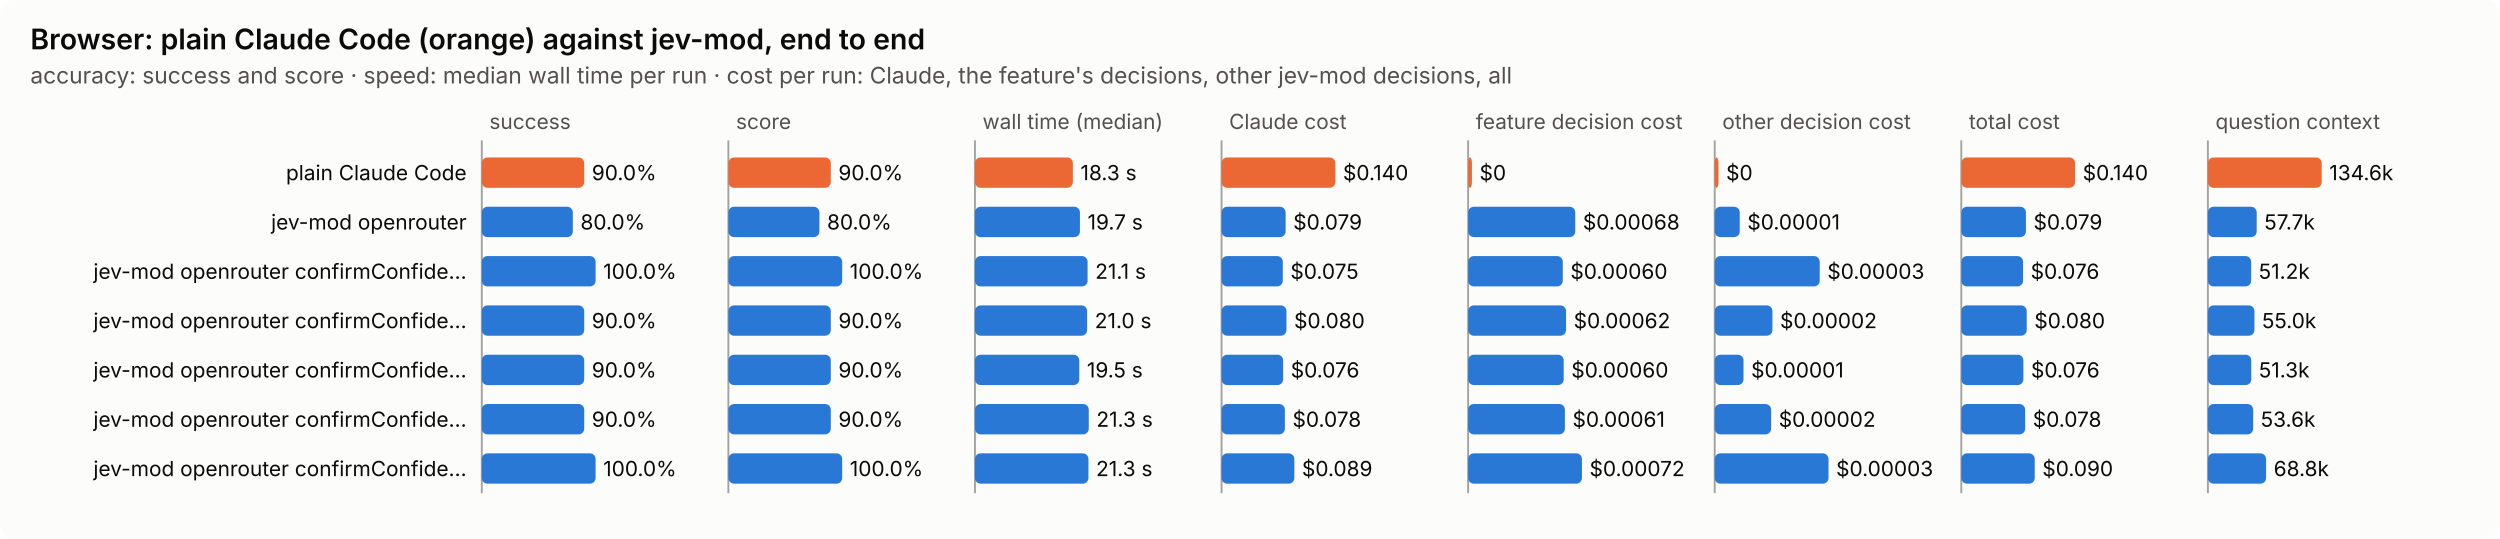
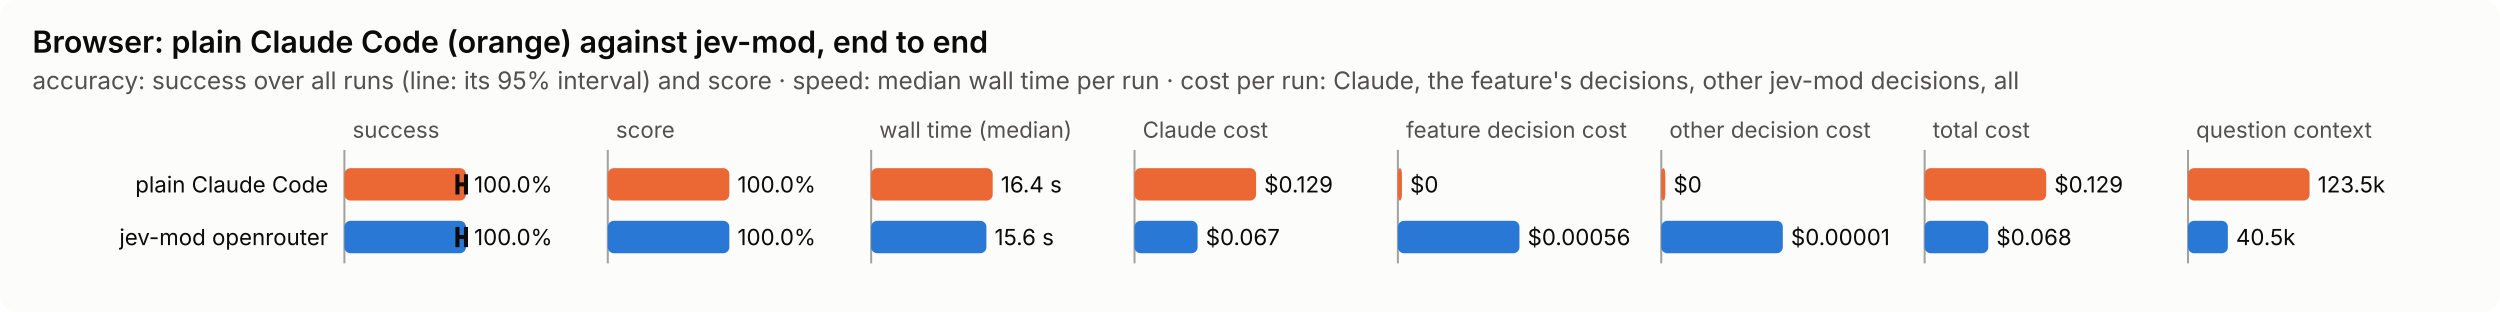
- <svg xmlns="http://www.w3.org/2000/svg" viewBox="0 0 1318 284" width="1318" height="284" role="img" aria-label="Browser: plain Claude Code (orange) against jev-mod, end to end">
+ <svg xmlns="http://www.w3.org/2000/svg" viewBox="0 0 1234 154" width="1234" height="154" role="img" aria-label="Browser: plain Claude Code (orange) against jev-mod, end to end">
  <style>
text{font-family:system-ui,-apple-system,"Segoe UI",sans-serif}
.t{font-size:15px;font-weight:600}.st{font-size:12px}.ax{font-size:11px}.lab{font-size:11px}
.g,.a,.guide{stroke-width:1}.guide{stroke-dasharray:4 4}.fake{font-size:13px;font-weight:700}
- .bg{fill:#fcfcfb}.dot{stroke:#fcfcfb}text{fill:#0b0b0b}.st,.ax{fill:#52514e}.g{stroke:#e4e3df}.a,.guide{stroke:#a3a29c}.l1{stroke:#2a78d6}.d1{fill:#2a78d6}.l2{stroke:#eb6834}.d2{fill:#eb6834}.fake{fill:#c43534}
- @media (prefers-color-scheme: dark){.bg{fill:#1a1a19}.dot{stroke:#1a1a19}text{fill:#f0efec}.st,.ax{fill:#c3c2b7}.g{stroke:#353532}.a,.guide{stroke:#6b6a64}.l1{stroke:#3987e5}.d1{fill:#3987e5}.l2{stroke:#d95926}.d2{fill:#d95926}.fake{fill:#e66767}}
+ .bg{fill:#fcfcfb}.dot{stroke:#fcfcfb}.rg{stroke:#0b0b0b}text{fill:#0b0b0b}.st,.ax{fill:#52514e}.g{stroke:#e4e3df}.a,.guide{stroke:#a3a29c}.l1{stroke:#2a78d6}.d1{fill:#2a78d6}.l2{stroke:#eb6834}.d2{fill:#eb6834}.fake{fill:#c43534}
+ @media (prefers-color-scheme: dark){.bg{fill:#1a1a19}.dot{stroke:#1a1a19}.rg{stroke:#f0efec}text{fill:#f0efec}.st,.ax{fill:#c3c2b7}.g{stroke:#353532}.a,.guide{stroke:#6b6a64}.l1{stroke:#3987e5}.d1{fill:#3987e5}.l2{stroke:#d95926}.d2{fill:#d95926}.fake{fill:#e66767}}
</style>
-   <rect width="1318" height="284" rx="8" class="bg" />
+   <rect width="1234" height="154" rx="8" class="bg" />
  <text class="t" x="16" y="26">Browser: plain Claude Code (orange) against jev-mod, end to end</text>
-   <text class="st" x="16" y="44">accuracy: success and score · speed: median wall time per run · cost per run: Claude, the feature's decisions, other jev-mod decisions, all</text>
-   <text class="lab" x="246" y="95" text-anchor="end">plain Claude Code</text>
-   <text class="lab" x="246" y="121" text-anchor="end">jev-mod openrouter</text>
-   <text class="lab" x="246" y="147" text-anchor="end">jev-mod openrouter confirmConfide…</text>
-   <text class="lab" x="246" y="173" text-anchor="end">jev-mod openrouter confirmConfide…</text>
-   <text class="lab" x="246" y="199" text-anchor="end">jev-mod openrouter confirmConfide…</text>
-   <text class="lab" x="246" y="225" text-anchor="end">jev-mod openrouter confirmConfide…</text>
-   <text class="lab" x="246" y="251" text-anchor="end">jev-mod openrouter confirmConfide…</text>
-   <text class="ax" x="258" y="68">success</text>
-   <line class="a" x1="254" x2="254" y1="74" y2="260" />
-   <rect x="254" y="83" width="54" height="16" rx="3" class="d2" />
-   <text class="lab" x="312" y="95">90.0%</text>
-   <rect x="254" y="109" width="48" height="16" rx="3" class="d1" />
-   <text class="lab" x="306" y="121">80.0%</text>
-   <rect x="254" y="135" width="60" height="16" rx="3" class="d1" />
-   <text class="lab" x="318" y="147">100.0%</text>
-   <rect x="254" y="161" width="54" height="16" rx="3" class="d1" />
-   <text class="lab" x="312" y="173">90.0%</text>
-   <rect x="254" y="187" width="54" height="16" rx="3" class="d1" />
-   <text class="lab" x="312" y="199">90.0%</text>
-   <rect x="254" y="213" width="54" height="16" rx="3" class="d1" />
-   <text class="lab" x="312" y="225">90.0%</text>
-   <rect x="254" y="239" width="60" height="16" rx="3" class="d1" />
-   <text class="lab" x="318" y="251">100.0%</text>
-   <text class="ax" x="388" y="68">score</text>
-   <line class="a" x1="384" x2="384" y1="74" y2="260" />
-   <rect x="384" y="83" width="54" height="16" rx="3" class="d2" />
-   <text class="lab" x="442" y="95">90.0%</text>
-   <rect x="384" y="109" width="48" height="16" rx="3" class="d1" />
-   <text class="lab" x="436" y="121">80.0%</text>
-   <rect x="384" y="135" width="60" height="16" rx="3" class="d1" />
-   <text class="lab" x="448" y="147">100.0%</text>
-   <rect x="384" y="161" width="54" height="16" rx="3" class="d1" />
-   <text class="lab" x="442" y="173">90.0%</text>
-   <rect x="384" y="187" width="54" height="16" rx="3" class="d1" />
-   <text class="lab" x="442" y="199">90.0%</text>
-   <rect x="384" y="213" width="54" height="16" rx="3" class="d1" />
-   <text class="lab" x="442" y="225">90.0%</text>
-   <rect x="384" y="239" width="60" height="16" rx="3" class="d1" />
-   <text class="lab" x="448" y="251">100.0%</text>
-   <text class="ax" x="518" y="68">wall time (median)</text>
-   <line class="a" x1="514" x2="514" y1="74" y2="260" />
-   <rect x="514" y="83" width="51.61" height="16" rx="3" class="d2" />
-   <text class="lab" x="569.61" y="95">18.3 s</text>
-   <rect x="514" y="109" width="55.34" height="16" rx="3" class="d1" />
-   <text class="lab" x="573.34" y="121">19.7 s</text>
-   <rect x="514" y="135" width="59.38" height="16" rx="3" class="d1" />
-   <text class="lab" x="577.38" y="147">21.1 s</text>
-   <rect x="514" y="161" width="59.14" height="16" rx="3" class="d1" />
-   <text class="lab" x="577.14" y="173">21.0 s</text>
-   <rect x="514" y="187" width="55" height="16" rx="3" class="d1" />
-   <text class="lab" x="573" y="199">19.5 s</text>
-   <rect x="514" y="213" width="60" height="16" rx="3" class="d1" />
-   <text class="lab" x="578" y="225">21.3 s</text>
-   <rect x="514" y="239" width="59.83" height="16" rx="3" class="d1" />
-   <text class="lab" x="577.83" y="251">21.3 s</text>
-   <text class="ax" x="648" y="68">Claude cost</text>
-   <line class="a" x1="644" x2="644" y1="74" y2="260" />
-   <rect x="644" y="83" width="60" height="16" rx="3" class="d2" />
-   <text class="lab" x="708" y="95">$0.140</text>
-   <rect x="644" y="109" width="33.78" height="16" rx="3" class="d1" />
-   <text class="lab" x="681.78" y="121">$0.079</text>
-   <rect x="644" y="135" width="32.29" height="16" rx="3" class="d1" />
-   <text class="lab" x="680.29" y="147">$0.075</text>
-   <rect x="644" y="161" width="34.22" height="16" rx="3" class="d1" />
-   <text class="lab" x="682.22" y="173">$0.080</text>
-   <rect x="644" y="187" width="32.47" height="16" rx="3" class="d1" />
-   <text class="lab" x="680.47" y="199">$0.076</text>
-   <rect x="644" y="213" width="33.4" height="16" rx="3" class="d1" />
-   <text class="lab" x="681.4" y="225">$0.078</text>
-   <rect x="644" y="239" width="38.38" height="16" rx="3" class="d1" />
-   <text class="lab" x="686.38" y="251">$0.089</text>
-   <text class="ax" x="778" y="68">feature decision cost</text>
-   <line class="a" x1="774" x2="774" y1="74" y2="260" />
-   <rect x="774" y="83" width="2" height="16" rx="3" class="d2" />
-   <text class="lab" x="780" y="95">$0</text>
-   <rect x="774" y="109" width="56.48" height="16" rx="3" class="d1" />
-   <text class="lab" x="834.48" y="121">$0.00068</text>
-   <rect x="774" y="135" width="49.9" height="16" rx="3" class="d1" />
-   <text class="lab" x="827.9" y="147">$0.00060</text>
-   <rect x="774" y="161" width="51.62" height="16" rx="3" class="d1" />
-   <text class="lab" x="829.62" y="173">$0.00062</text>
-   <rect x="774" y="187" width="50.39" height="16" rx="3" class="d1" />
-   <text class="lab" x="828.39" y="199">$0.00060</text>
-   <rect x="774" y="213" width="51.02" height="16" rx="3" class="d1" />
-   <text class="lab" x="829.02" y="225">$0.00061</text>
-   <rect x="774" y="239" width="60" height="16" rx="3" class="d1" />
-   <text class="lab" x="838" y="251">$0.00072</text>
-   <text class="ax" x="908" y="68">other decision cost</text>
-   <line class="a" x1="904" x2="904" y1="74" y2="260" />
-   <rect x="904" y="83" width="2" height="16" rx="3" class="d2" />
-   <text class="lab" x="910" y="95">$0</text>
-   <rect x="904" y="109" width="13.2" height="16" rx="3" class="d1" />
-   <text class="lab" x="921.2" y="121">$0.00001</text>
-   <rect x="904" y="135" width="55.36" height="16" rx="3" class="d1" />
-   <text class="lab" x="963.36" y="147">$0.00003</text>
-   <rect x="904" y="161" width="30.42" height="16" rx="3" class="d1" />
-   <text class="lab" x="938.42" y="173">$0.00002</text>
-   <rect x="904" y="187" width="15.19" height="16" rx="3" class="d1" />
-   <text class="lab" x="923.19" y="199">$0.00001</text>
-   <rect x="904" y="213" width="29.74" height="16" rx="3" class="d1" />
-   <text class="lab" x="937.74" y="225">$0.00002</text>
-   <rect x="904" y="239" width="60" height="16" rx="3" class="d1" />
-   <text class="lab" x="968" y="251">$0.00003</text>
-   <text class="ax" x="1038" y="68">total cost</text>
-   <line class="a" x1="1034" x2="1034" y1="74" y2="260" />
-   <rect x="1034" y="83" width="60" height="16" rx="3" class="d2" />
-   <text class="lab" x="1098" y="95">$0.140</text>
-   <rect x="1034" y="109" width="34.07" height="16" rx="3" class="d1" />
-   <text class="lab" x="1072.07" y="121">$0.079</text>
-   <rect x="1034" y="135" width="32.56" height="16" rx="3" class="d1" />
-   <text class="lab" x="1070.56" y="147">$0.076</text>
-   <rect x="1034" y="161" width="34.49" height="16" rx="3" class="d1" />
-   <text class="lab" x="1072.49" y="173">$0.080</text>
-   <rect x="1034" y="187" width="32.73" height="16" rx="3" class="d1" />
-   <text class="lab" x="1070.73" y="199">$0.076</text>
-   <rect x="1034" y="213" width="33.67" height="16" rx="3" class="d1" />
-   <text class="lab" x="1071.67" y="225">$0.078</text>
-   <rect x="1034" y="239" width="38.71" height="16" rx="3" class="d1" />
-   <text class="lab" x="1076.71" y="251">$0.090</text>
-   <text class="ax" x="1168" y="68">question context</text>
-   <line class="a" x1="1164" x2="1164" y1="74" y2="260" />
-   <rect x="1164" y="83" width="60" height="16" rx="3" class="d2" />
-   <text class="lab" x="1228" y="95">134.6k</text>
-   <rect x="1164" y="109" width="25.74" height="16" rx="3" class="d1" />
-   <text class="lab" x="1193.74" y="121">57.7k</text>
-   <rect x="1164" y="135" width="22.82" height="16" rx="3" class="d1" />
-   <text class="lab" x="1190.82" y="147">51.2k</text>
-   <rect x="1164" y="161" width="24.54" height="16" rx="3" class="d1" />
-   <text class="lab" x="1192.54" y="173">55.0k</text>
-   <rect x="1164" y="187" width="22.88" height="16" rx="3" class="d1" />
-   <text class="lab" x="1190.88" y="199">51.3k</text>
-   <rect x="1164" y="213" width="23.88" height="16" rx="3" class="d1" />
-   <text class="lab" x="1191.88" y="225">53.6k</text>
-   <rect x="1164" y="239" width="30.68" height="16" rx="3" class="d1" />
-   <text class="lab" x="1198.68" y="251">68.8k</text>
+   <text class="st" x="16" y="44">accuracy: success over all runs (line: its 95% interval) and score · speed: median wall time per run · cost per run: Claude, the feature's decisions, other jev-mod decisions, all</text>
+   <text class="lab" x="162" y="95" text-anchor="end">plain Claude Code</text>
+   <text class="lab" x="162" y="121" text-anchor="end">jev-mod openrouter</text>
+   <text class="ax" x="174" y="68">success</text>
+   <line class="a" x1="170" x2="170" y1="74" y2="130" />
+   <rect x="170" y="83" width="60" height="16" rx="3" class="d2" />
+   <line class="rg" x1="225.8" x2="230" y1="91" y2="91" stroke-width="2" />
+   <line class="rg" x1="225.8" x2="225.8" y1="86" y2="96" stroke-width="2" />
+   <line class="rg" x1="230" x2="230" y1="86" y2="96" stroke-width="2" />
+   <text class="lab" x="234" y="95">100.0%</text>
+   <rect x="170" y="109" width="60" height="16" rx="3" class="d1" />
+   <line class="rg" x1="225.8" x2="230" y1="117" y2="117" stroke-width="2" />
+   <line class="rg" x1="225.8" x2="225.8" y1="112" y2="122" stroke-width="2" />
+   <line class="rg" x1="230" x2="230" y1="112" y2="122" stroke-width="2" />
+   <text class="lab" x="234" y="121">100.0%</text>
+   <text class="ax" x="304" y="68">score</text>
+   <line class="a" x1="300" x2="300" y1="74" y2="130" />
+   <rect x="300" y="83" width="60" height="16" rx="3" class="d2" />
+   <text class="lab" x="364" y="95">100.0%</text>
+   <rect x="300" y="109" width="60" height="16" rx="3" class="d1" />
+   <text class="lab" x="364" y="121">100.0%</text>
+   <text class="ax" x="434" y="68">wall time (median)</text>
+   <line class="a" x1="430" x2="430" y1="74" y2="130" />
+   <rect x="430" y="83" width="60" height="16" rx="3" class="d2" />
+   <text class="lab" x="494" y="95">16.4 s</text>
+   <rect x="430" y="109" width="56.89" height="16" rx="3" class="d1" />
+   <text class="lab" x="490.89" y="121">15.6 s</text>
+   <text class="ax" x="564" y="68">Claude cost</text>
+   <line class="a" x1="560" x2="560" y1="74" y2="130" />
+   <rect x="560" y="83" width="60" height="16" rx="3" class="d2" />
+   <text class="lab" x="624" y="95">$0.129</text>
+   <rect x="560" y="109" width="31.14" height="16" rx="3" class="d1" />
+   <text class="lab" x="595.14" y="121">$0.067</text>
+   <text class="ax" x="694" y="68">feature decision cost</text>
+   <line class="a" x1="690" x2="690" y1="74" y2="130" />
+   <rect x="690" y="83" width="2" height="16" rx="3" class="d2" />
+   <text class="lab" x="696" y="95">$0</text>
+   <rect x="690" y="109" width="60" height="16" rx="3" class="d1" />
+   <text class="lab" x="754" y="121">$0.00056</text>
+   <text class="ax" x="824" y="68">other decision cost</text>
+   <line class="a" x1="820" x2="820" y1="74" y2="130" />
+   <rect x="820" y="83" width="2" height="16" rx="3" class="d2" />
+   <text class="lab" x="826" y="95">$0</text>
+   <rect x="820" y="109" width="60" height="16" rx="3" class="d1" />
+   <text class="lab" x="884" y="121">$0.00001</text>
+   <text class="ax" x="954" y="68">total cost</text>
+   <line class="a" x1="950" x2="950" y1="74" y2="130" />
+   <rect x="950" y="83" width="60" height="16" rx="3" class="d2" />
+   <text class="lab" x="1014" y="95">$0.129</text>
+   <rect x="950" y="109" width="31.4" height="16" rx="3" class="d1" />
+   <text class="lab" x="985.4" y="121">$0.068</text>
+   <text class="ax" x="1084" y="68">question context</text>
+   <line class="a" x1="1080" x2="1080" y1="74" y2="130" />
+   <rect x="1080" y="83" width="60" height="16" rx="3" class="d2" />
+   <text class="lab" x="1144" y="95">123.5k</text>
+   <rect x="1080" y="109" width="19.67" height="16" rx="3" class="d1" />
+   <text class="lab" x="1103.67" y="121">40.5k</text>
</svg>
